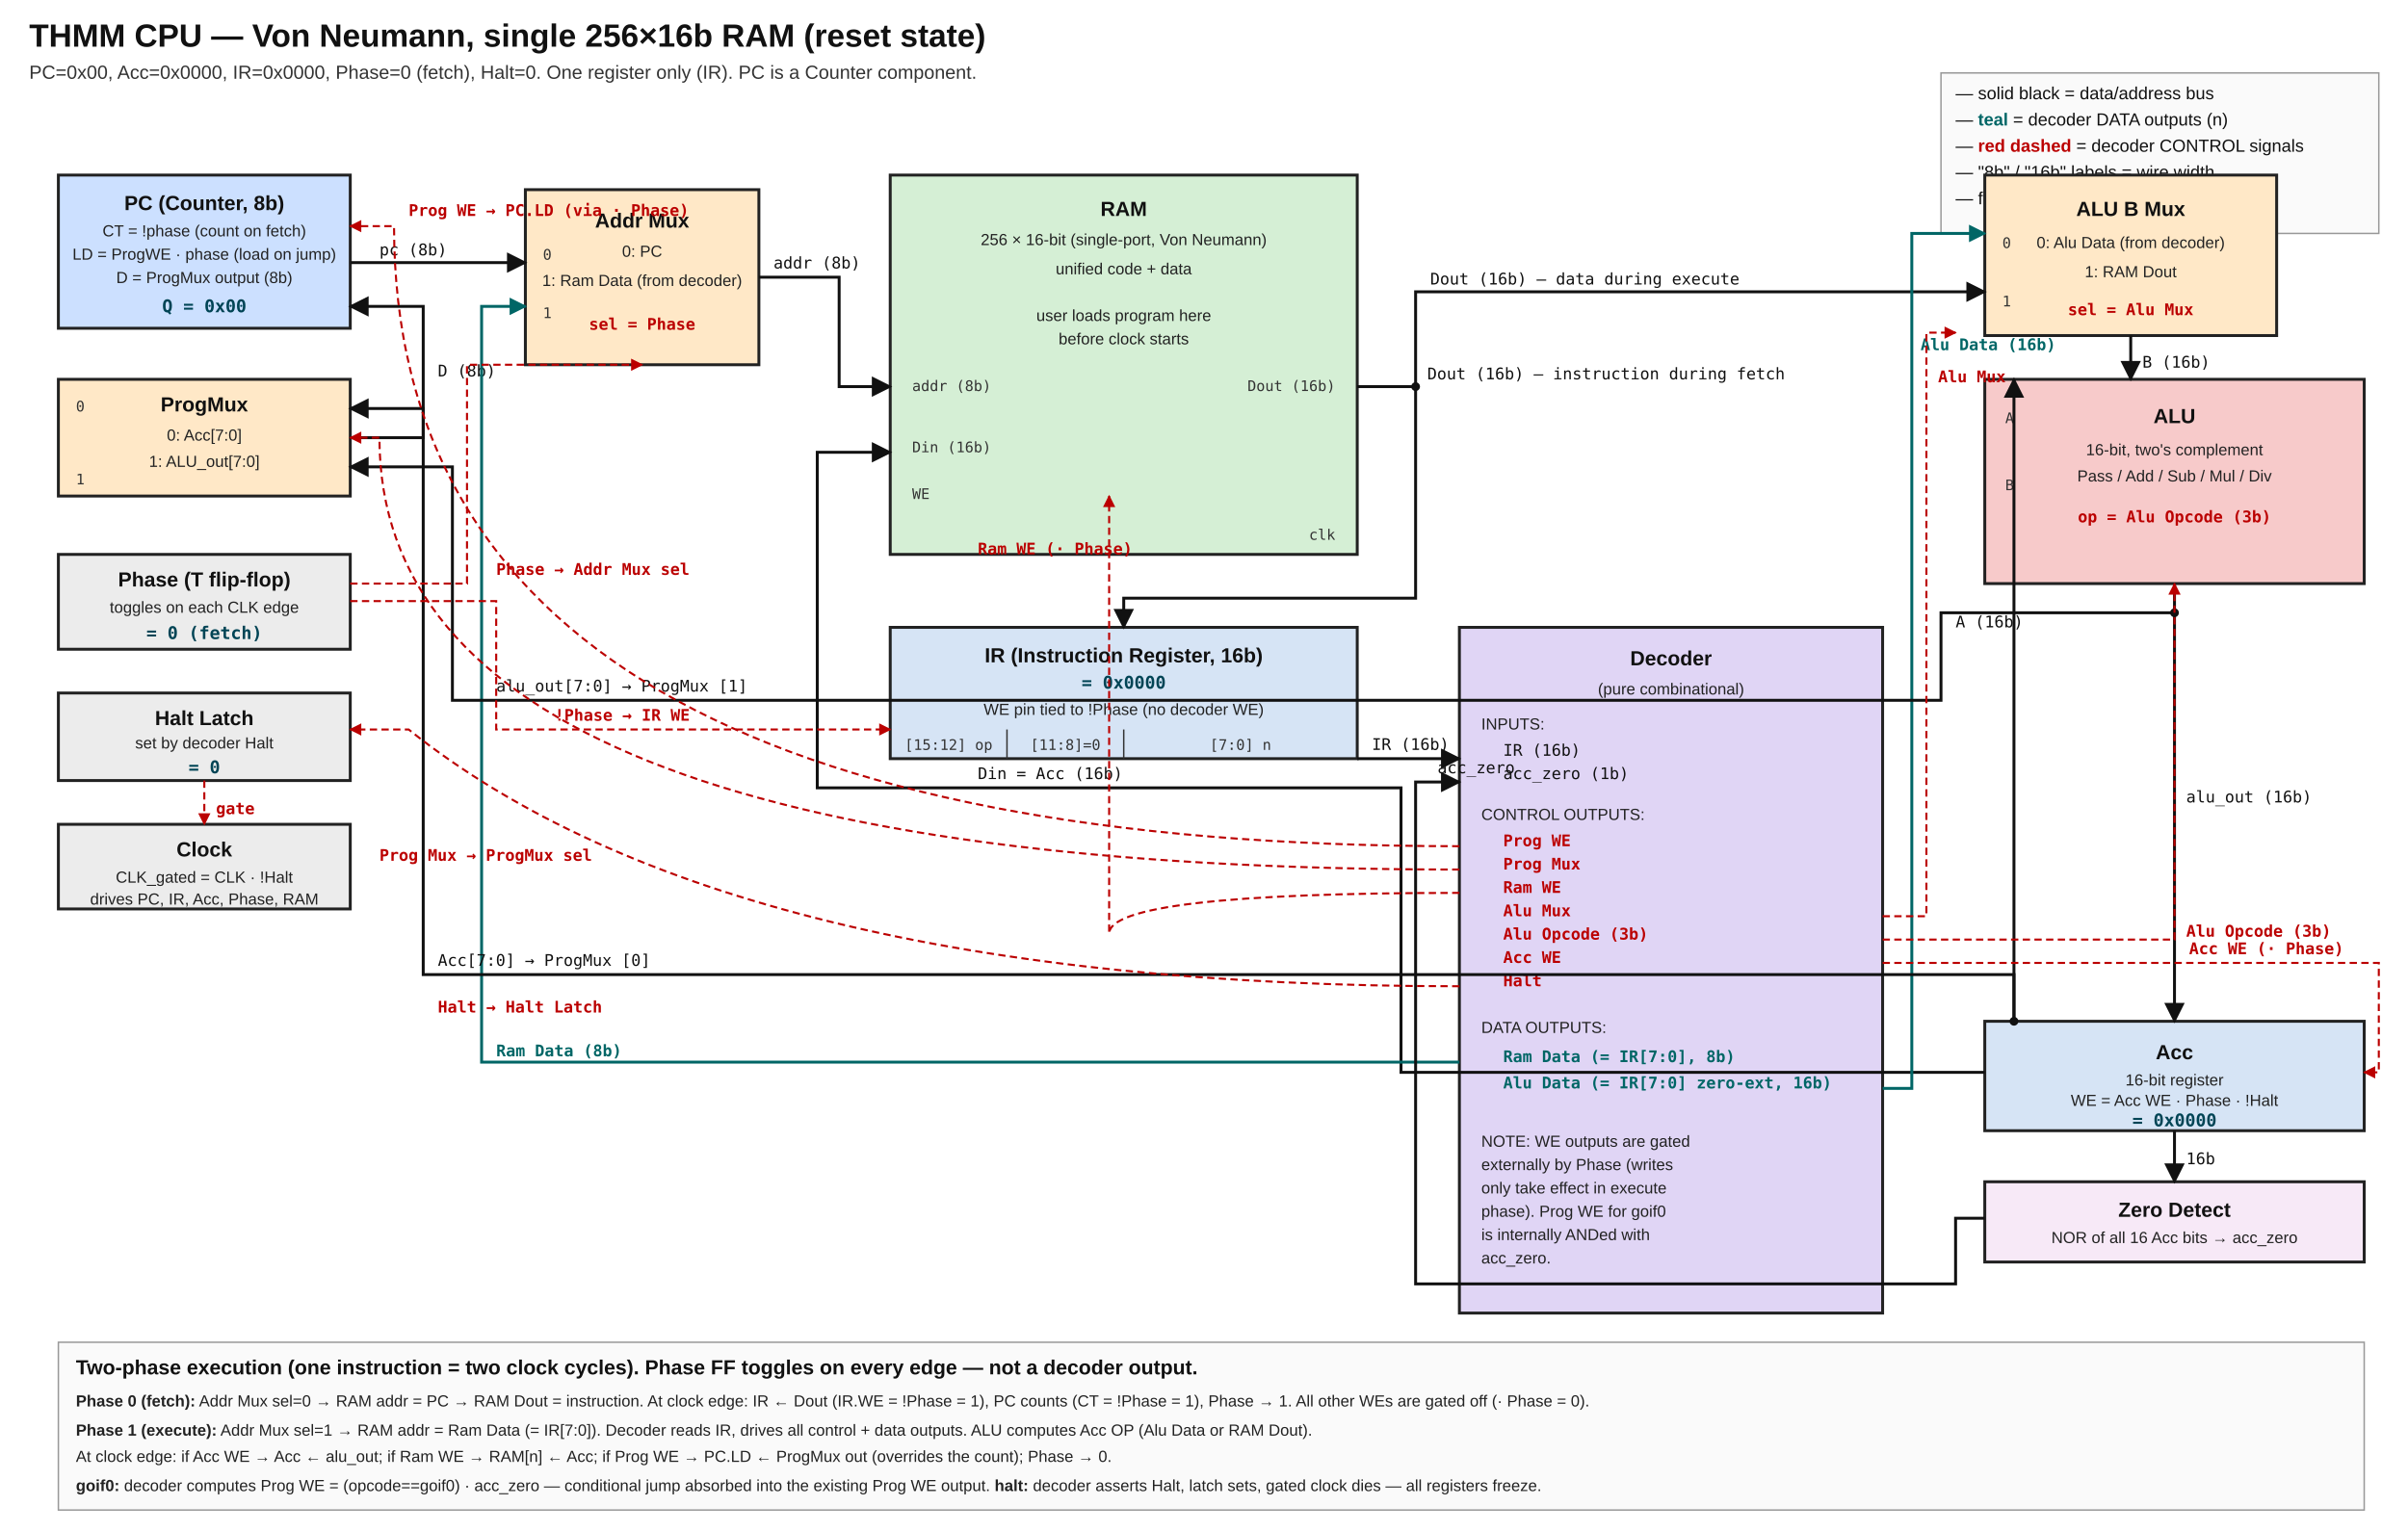
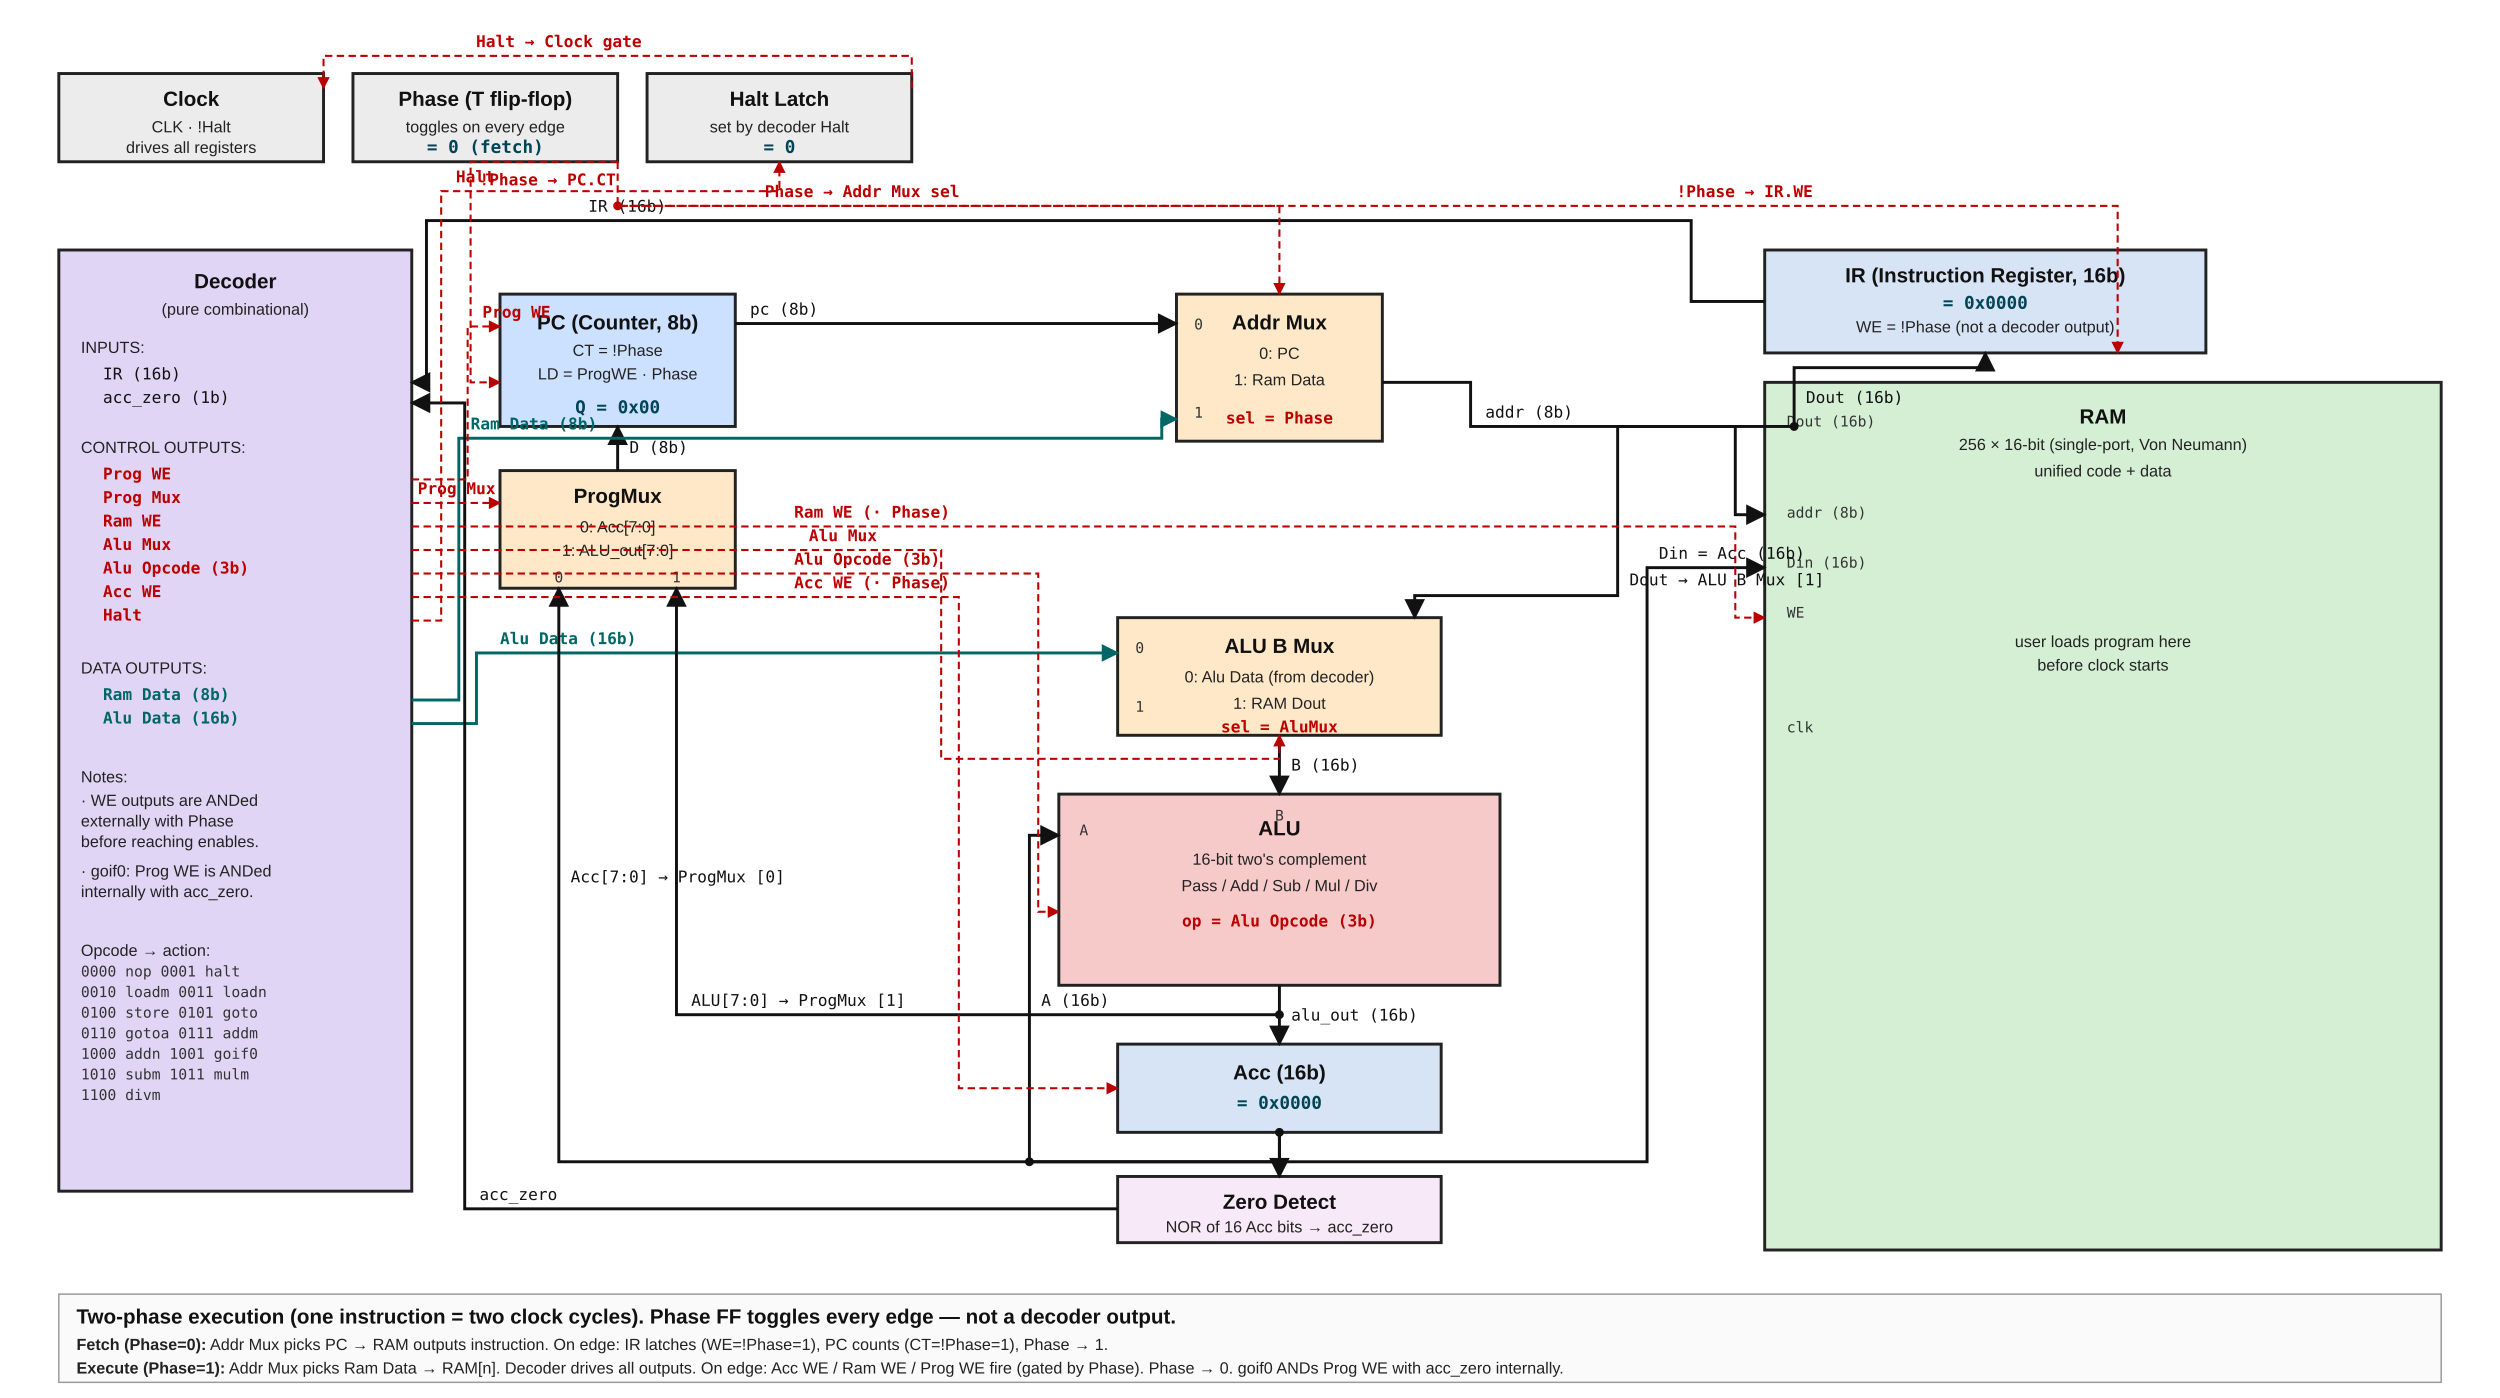
- <svg xmlns="http://www.w3.org/2000/svg" viewBox="0 0 1650 1050" font-family="Segoe UI, Arial, sans-serif">
+ <svg xmlns="http://www.w3.org/2000/svg" viewBox="0 0 1700 950" font-family="Segoe UI, Arial, sans-serif">
  <defs>
    <marker id="arr" viewBox="0 0 10 10" refX="9" refY="5" markerWidth="7" markerHeight="7" orient="auto">
      <path d="M0,0 L10,5 L0,10 z" fill="#111" />
    </marker>
    <marker id="arrc" viewBox="0 0 10 10" refX="9" refY="5" markerWidth="6" markerHeight="6" orient="auto">
      <path d="M0,0 L10,5 L0,10 z" fill="#b00" />
    </marker>
    <marker id="arrd" viewBox="0 0 10 10" refX="9" refY="5" markerWidth="6" markerHeight="6" orient="auto">
      <path d="M0,0 L10,5 L0,10 z" fill="#066" />
    </marker>
  </defs>
  <style>
    .reg  { fill:#d6e4f5; stroke:#222; stroke-width:2; }
    .cnt  { fill:#cce0ff; stroke:#222; stroke-width:2; }
    .mem  { fill:#d5efd5; stroke:#222; stroke-width:2; }
    .mux  { fill:#ffe8c7; stroke:#222; stroke-width:2; }
    .alu  { fill:#f7caca; stroke:#222; stroke-width:2; }
    .dec  { fill:#e0d5f5; stroke:#222; stroke-width:2; }
    .lch  { fill:#ececec; stroke:#222; stroke-width:2; }
    .zd   { fill:#f7e9f7; stroke:#222; stroke-width:2; }
    .data { stroke:#111; stroke-width:2; fill:none; marker-end:url(#arr); }
    .bus  { stroke:#111; stroke-width:2; fill:none; }
    .ctl  { stroke:#b00; stroke-width:1.4; fill:none; marker-end:url(#arrc); stroke-dasharray:5 3; }
    .dec_data { stroke:#066; stroke-width:2; fill:none; marker-end:url(#arrd); }
    .boxt { font-size:14px; font-weight:bold; fill:#111; }
    .sub  { font-size:11px; fill:#222; }
    .val  { font-size:12px; font-weight:bold; fill:#045; font-family:Consolas, monospace; }
    .wl   { font-size:11px; fill:#111; font-family:Consolas, monospace; }
    .cl   { font-size:11px; fill:#b00; font-weight:bold; font-family:Consolas, monospace; }
    .dl   { font-size:11px; fill:#066; font-weight:bold; font-family:Consolas, monospace; }
    .title{ font-size:22px; font-weight:bold; fill:#111; }
    .stit { font-size:13px; fill:#333; }
    .pin  { font-size:10px; fill:#333; font-family:Consolas, monospace; }
-     .legend { font-size:12px; fill:#111; }
  </style>
-   <text x="20" y="32" class="title">THMM CPU — Von Neumann, single 256×16b RAM (reset state)</text>
-   <text x="20" y="54" class="stit">PC=0x00, Acc=0x0000, IR=0x0000, Phase=0 (fetch), Halt=0. One register only (IR). PC is a Counter component.</text>
-   <g transform="translate(1330,50)">
-     <rect x="0" y="0" width="300" height="110" fill="#fafafa" stroke="#999" />
-     <text x="10" y="18" class="legend">— solid black = data/address bus</text>
-     <text x="10" y="36" class="legend">— <tspan fill="#066" font-weight="bold">teal</tspan> = decoder DATA outputs (n)</text>
-     <text x="10" y="54" class="legend">— <tspan fill="#b00" font-weight="bold">red dashed</tspan> = decoder CONTROL signals</text>
-     <text x="10" y="72" class="legend">— "8b" / "16b" labels = wire width</text>
-     <text x="10" y="90" class="legend">— filled dot = wire junction</text>
-   </g>
-   <rect x="40" y="120" width="200" height="105" class="cnt" />
-   <text x="140" y="144" class="boxt" text-anchor="middle">PC  (Counter, 8b)</text>
-   <text x="140" y="162" class="sub" text-anchor="middle">CT = !phase (count on fetch)</text>
-   <text x="140" y="178" class="sub" text-anchor="middle">LD = ProgWE · phase  (load on jump)</text>
-   <text x="140" y="194" class="sub" text-anchor="middle">D  = ProgMux output (8b)</text>
-   <text x="140" y="214" class="val" text-anchor="middle">Q = 0x00</text>
-   <rect x="40" y="260" width="200" height="80" class="mux" />
-   <text x="140" y="282" class="boxt" text-anchor="middle">ProgMux</text>
-   <text x="140" y="302" class="sub" text-anchor="middle">0: Acc[7:0]</text>
-   <text x="140" y="320" class="sub" text-anchor="middle">1: ALU_out[7:0]</text>
-   <text x="52" y="282" class="pin">0</text>
-   <text x="52" y="332" class="pin">1</text>
-   <rect x="40" y="380" width="200" height="65" class="lch" />
-   <text x="140" y="402" class="boxt" text-anchor="middle">Phase (T flip-flop)</text>
-   <text x="140" y="420" class="sub" text-anchor="middle">toggles on each CLK edge</text>
-   <text x="140" y="438" class="val" text-anchor="middle">= 0 (fetch)</text>
-   <rect x="40" y="475" width="200" height="60" class="lch" />
-   <text x="140" y="497" class="boxt" text-anchor="middle">Halt Latch</text>
-   <text x="140" y="513" class="sub" text-anchor="middle">set by decoder Halt</text>
-   <text x="140" y="530" class="val" text-anchor="middle">= 0</text>
-   <rect x="40" y="565" width="200" height="58" class="lch" />
-   <text x="140" y="587" class="boxt" text-anchor="middle">Clock</text>
-   <text x="140" y="605" class="sub" text-anchor="middle">CLK_gated = CLK · !Halt</text>
-   <text x="140" y="620" class="sub" text-anchor="middle">drives PC, IR, Acc, Phase, RAM</text>
-   <rect x="360" y="130" width="160" height="120" class="mux" />
-   <text x="440" y="156" class="boxt" text-anchor="middle">Addr Mux</text>
-   <text x="440" y="176" class="sub" text-anchor="middle">0: PC</text>
-   <text x="440" y="196" class="sub" text-anchor="middle">1: Ram Data (from decoder)</text>
-   <text x="440" y="226" class="cl" text-anchor="middle">sel = Phase</text>
-   <text x="372" y="178" class="pin">0</text>
-   <text x="372" y="218" class="pin">1</text>
-   <rect x="610" y="120" width="320" height="260" class="mem" />
-   <text x="770" y="148" class="boxt" text-anchor="middle">RAM</text>
-   <text x="770" y="168" class="sub" text-anchor="middle">256 × 16-bit  (single-port, Von Neumann)</text>
-   <text x="770" y="188" class="sub" text-anchor="middle">unified code + data</text>
-   <text x="770" y="220" class="sub" text-anchor="middle">user loads program here</text>
-   <text x="770" y="236" class="sub" text-anchor="middle">before clock starts</text>
-   <text x="625" y="268" class="pin">addr (8b)</text>
-   <text x="625" y="310" class="pin">Din (16b)</text>
-   <text x="625" y="342" class="pin">WE</text>
-   <text x="915" y="268" class="pin" text-anchor="end">Dout (16b)</text>
-   <text x="915" y="370" class="pin" text-anchor="end">clk</text>
-   <rect x="610" y="430" width="320" height="90" class="reg" />
-   <text x="770" y="454" class="boxt" text-anchor="middle">IR  (Instruction Register, 16b)</text>
-   <text x="770" y="472" class="val" text-anchor="middle">= 0x0000</text>
-   <text x="770" y="490" class="sub" text-anchor="middle">WE pin tied to !Phase (no decoder WE)</text>
-   <line x1="690" y1="500" x2="690" y2="520" stroke="#333" />
-   <line x1="770" y1="500" x2="770" y2="520" stroke="#333" />
-   <text x="650" y="514" class="pin" text-anchor="middle">[15:12] op</text>
-   <text x="730" y="514" class="pin" text-anchor="middle">[11:8]=0</text>
-   <text x="850" y="514" class="pin" text-anchor="middle">[7:0] n</text>
-   <rect x="1000" y="430" width="290" height="470" class="dec" />
-   <text x="1145" y="456" class="boxt" text-anchor="middle">Decoder</text>
-   <text x="1145" y="476" class="sub" text-anchor="middle">(pure combinational)</text>
-   <text x="1015" y="500" class="sub">INPUTS:</text>
-   <text x="1030" y="518" class="wl">  IR (16b)</text>
-   <text x="1030" y="534" class="wl">  acc_zero (1b)</text>
-   <text x="1015" y="562" class="sub">CONTROL OUTPUTS:</text>
-   <text x="1030" y="580" class="cl">  Prog WE</text>
-   <text x="1030" y="596" class="cl">  Prog Mux</text>
-   <text x="1030" y="612" class="cl">  Ram WE</text>
-   <text x="1030" y="628" class="cl">  Alu Mux</text>
-   <text x="1030" y="644" class="cl">  Alu Opcode (3b)</text>
-   <text x="1030" y="660" class="cl">  Acc WE</text>
-   <text x="1030" y="676" class="cl">  Halt</text>
-   <text x="1015" y="708" class="sub">DATA OUTPUTS:</text>
-   <text x="1030" y="728" class="dl">  Ram Data  (= IR[7:0], 8b)</text>
-   <text x="1030" y="746" class="dl">  Alu Data  (= IR[7:0] zero-ext, 16b)</text>
-   <text x="1015" y="786" class="sub">NOTE: WE outputs are gated</text>
-   <text x="1015" y="802" class="sub">externally by Phase (writes</text>
-   <text x="1015" y="818" class="sub">only take effect in execute</text>
-   <text x="1015" y="834" class="sub">phase).  Prog WE for goif0</text>
-   <text x="1015" y="850" class="sub">is internally ANDed with</text>
-   <text x="1015" y="866" class="sub">acc_zero.</text>
-   <rect x="1360" y="120" width="200" height="110" class="mux" />
-   <text x="1460" y="148" class="boxt" text-anchor="middle">ALU B Mux</text>
-   <text x="1460" y="170" class="sub" text-anchor="middle">0: Alu Data (from decoder)</text>
-   <text x="1460" y="190" class="sub" text-anchor="middle">1: RAM Dout</text>
-   <text x="1460" y="216" class="cl" text-anchor="middle">sel = Alu Mux</text>
-   <text x="1372" y="170" class="pin">0</text>
-   <text x="1372" y="210" class="pin">1</text>
-   <rect x="1360" y="260" width="260" height="140" class="alu" />
-   <text x="1490" y="290" class="boxt" text-anchor="middle">ALU</text>
-   <text x="1490" y="312" class="sub" text-anchor="middle">16-bit, two's complement</text>
-   <text x="1490" y="330" class="sub" text-anchor="middle">Pass / Add / Sub / Mul / Div</text>
-   <text x="1490" y="358" class="cl" text-anchor="middle">op = Alu Opcode (3b)</text>
-   <text x="1374" y="290" class="pin">A</text>
-   <text x="1374" y="336" class="pin">B</text>
-   <rect x="1360" y="700" width="260" height="75" class="reg" />
-   <text x="1490" y="726" class="boxt" text-anchor="middle">Acc</text>
-   <text x="1490" y="744" class="sub" text-anchor="middle">16-bit register</text>
-   <text x="1490" y="758" class="sub" text-anchor="middle">WE = Acc WE · Phase · !Halt</text>
-   <text x="1490" y="772" class="val" text-anchor="middle">= 0x0000</text>
-   <rect x="1360" y="810" width="260" height="55" class="zd" />
-   <text x="1490" y="834" class="boxt" text-anchor="middle">Zero Detect</text>
-   <text x="1490" y="852" class="sub" text-anchor="middle">NOR of all 16 Acc bits  →  acc_zero</text>
-   <path class="data" d="M 240 180 L 360 180" />
-   <text x="260" y="175" class="wl">pc (8b)</text>
-   <path class="data" d="M 240 300 L 290 300 L 290 210 L 240 210" />
-   <text x="300" y="258" class="wl">D (8b)</text>
-   <path class="data" d="M 520 190 L 575 190 L 575 265 L 610 265" />
-   <text x="530" y="184" class="wl">addr (8b)</text>
-   <path class="data" d="M 1360 735 L 960 735 L 960 540 L 560 540 L 560 310 L 610 310" />
-   <text x="670" y="534" class="wl">Din = Acc (16b)</text>
-   <path class="data" d="M 930 265 L 970 265 L 970 410 L 770 410 L 770 430" />
-   <text x="978" y="260" class="wl">Dout (16b) — instruction during fetch</text>
-   <circle cx="970" cy="265" r="3" fill="#111" />
-   <path class="data" d="M 970 265 L 970 200 L 1360 200" />
-   <text x="980" y="195" class="wl">Dout (16b) — data during execute</text>
-   <path class="data" d="M 930 520 L 1000 520" />
-   <text x="940" y="514" class="wl">IR (16b)</text>
-   <path class="dec_data" d="M 1000 728 L 330 728 L 330 210 L 360 210" />
-   <text x="340" y="724" class="dl">Ram Data (8b)</text>
-   <path class="dec_data" d="M 1290 746 L 1310 746 L 1310 160 L 1360 160" />
-   <text x="1316" y="240" class="dl">Alu Data (16b)</text>
-   <path class="data" d="M 1460 230 L 1460 260" />
-   <text x="1468" y="252" class="wl">B (16b)</text>
-   <path class="data" d="M 1380 700 L 1380 272 L 1380 260" />
-   <text x="1340" y="430" class="wl">A (16b)</text>
-   <path class="data" d="M 1490 400 L 1490 700" />
-   <text x="1498" y="550" class="wl">alu_out (16b)</text>
-   <circle cx="1490" cy="420" r="3" fill="#111" />
-   <path class="data" d="M 1490 420 L 1330 420 L 1330 480 L 310 480 L 310 320 L 240 320" />
-   <text x="340" y="474" class="wl">alu_out[7:0] → ProgMux [1]</text>
-   <circle cx="1380" cy="700" r="3" fill="#111" />
-   <path class="data" d="M 1380 700 L 1380 668 L 290 668 L 290 280 L 240 280" />
-   <text x="300" y="662" class="wl">Acc[7:0] → ProgMux [0]</text>
-   <path class="data" d="M 1490 775 L 1490 810" />
-   <text x="1498" y="798" class="wl">16b</text>
-   <path class="data" d="M 1360 835 L 1340 835 L 1340 880 L 970 880 L 970 536 L 1000 536" />
-   <text x="985" y="530" class="wl">acc_zero</text>
-   <path class="ctl" d="M 1000 580 Q 270 580 270 155 L 240 155" />
-   <text x="280" y="148" class="cl">Prog WE → PC.LD  (via · Phase)</text>
-   <path class="ctl" d="M 1000 596 Q 260 596 260 300 L 240 300" />
-   <text x="260" y="590" class="cl">Prog Mux → ProgMux sel</text>
-   <path class="ctl" d="M 1000 612 Q 760 612 760 640 L 760 340" stroke-dasharray="5 3" />
-   <text x="670" y="380" class="cl">Ram WE (· Phase)</text>
-   <path class="ctl" d="M 1290 628 L 1320 628 L 1320 228 L 1340 228" />
-   <text x="1328" y="262" class="cl">Alu Mux</text>
-   <path class="ctl" d="M 1290 644 L 1490 644 L 1490 400" />
-   <text x="1498" y="642" class="cl">Alu Opcode (3b)</text>
-   <path class="ctl" d="M 1290 660 L 1630 660 L 1630 735 L 1620 735" />
-   <text x="1500" y="654" class="cl">Acc WE (· Phase)</text>
-   <path class="ctl" d="M 1000 676 Q 500 676 280 500 L 240 500" />
-   <text x="300" y="694" class="cl">Halt → Halt Latch</text>
-   <path class="ctl" d="M 240 400 L 320 400 L 320 250 L 440 250" />
-   <text x="340" y="394" class="cl">Phase → Addr Mux sel</text>
-   <path class="ctl" d="M 240 412 L 340 412 L 340 500 L 610 500" />
-   <text x="380" y="494" class="cl">!Phase → IR WE</text>
-   <path class="ctl" d="M 140 535 L 140 565" />
-   <text x="148" y="558" class="cl">gate</text>
-   <g transform="translate(40,920)">
-     <rect x="0" y="0" width="1580" height="115" fill="#fafafa" stroke="#999" />
-     <text x="12" y="22" class="boxt">Two-phase execution (one instruction = two clock cycles). Phase FF toggles on every edge — not a decoder output.</text>
-     <text x="12" y="44" class="sub">
-       <tspan font-weight="bold">Phase 0 (fetch):</tspan>  Addr Mux sel=0 → RAM addr = PC → RAM Dout = instruction.  At clock edge: IR ← Dout (IR.WE = !Phase = 1), PC counts (CT = !Phase = 1), Phase → 1.  All other WEs are gated off (· Phase = 0).</text>
-     <text x="12" y="64" class="sub">
-       <tspan font-weight="bold">Phase 1 (execute):</tspan>  Addr Mux sel=1 → RAM addr = Ram Data (= IR[7:0]).  Decoder reads IR, drives all control + data outputs.  ALU computes Acc OP (Alu Data or RAM Dout).</text>
-     <text x="12" y="82" class="sub">                   At clock edge: if Acc WE → Acc ← alu_out; if Ram WE → RAM[n] ← Acc; if Prog WE → PC.LD ← ProgMux out (overrides the count); Phase → 0.</text>
-     <text x="12" y="102" class="sub">
-       <tspan font-weight="bold">goif0:</tspan>  decoder computes Prog WE = (opcode==goif0) · acc_zero — conditional jump absorbed into the existing Prog WE output.  <tspan font-weight="bold">halt:</tspan>  decoder asserts Halt, latch sets, gated clock dies — all registers freeze.</text>
+   <rect x="40" y="50" width="180" height="60" class="lch" />
+   <text x="130" y="72" class="boxt" text-anchor="middle">Clock</text>
+   <text x="130" y="90" class="sub" text-anchor="middle">CLK · !Halt</text>
+   <text x="130" y="104" class="sub" text-anchor="middle">drives all registers</text>
+   <rect x="240" y="50" width="180" height="60" class="lch" />
+   <text x="330" y="72" class="boxt" text-anchor="middle">Phase  (T flip-flop)</text>
+   <text x="330" y="90" class="sub" text-anchor="middle">toggles on every edge</text>
+   <text x="330" y="104" class="val" text-anchor="middle">= 0 (fetch)</text>
+   <rect x="440" y="50" width="180" height="60" class="lch" />
+   <text x="530" y="72" class="boxt" text-anchor="middle">Halt Latch</text>
+   <text x="530" y="90" class="sub" text-anchor="middle">set by decoder Halt</text>
+   <text x="530" y="104" class="val" text-anchor="middle">= 0</text>
+   <path class="ctl" d="M 620 60 L 620 38 L 220 38 L 220 60" />
+   <text x="380" y="32" class="cl" text-anchor="middle">Halt → Clock gate</text>
+   <rect x="40" y="170" width="240" height="640" class="dec" />
+   <text x="160" y="196" class="boxt" text-anchor="middle">Decoder</text>
+   <text x="160" y="214" class="sub" text-anchor="middle">(pure combinational)</text>
+   <text x="55" y="240" class="sub">INPUTS:</text>
+   <text x="70" y="258" class="wl">  IR (16b)</text>
+   <text x="70" y="274" class="wl">  acc_zero (1b)</text>
+   <text x="55" y="308" class="sub">CONTROL OUTPUTS:</text>
+   <text x="70" y="326" class="cl">  Prog WE</text>
+   <text x="70" y="342" class="cl">  Prog Mux</text>
+   <text x="70" y="358" class="cl">  Ram WE</text>
+   <text x="70" y="374" class="cl">  Alu Mux</text>
+   <text x="70" y="390" class="cl">  Alu Opcode (3b)</text>
+   <text x="70" y="406" class="cl">  Acc WE</text>
+   <text x="70" y="422" class="cl">  Halt</text>
+   <text x="55" y="458" class="sub">DATA OUTPUTS:</text>
+   <text x="70" y="476" class="dl">  Ram Data  (8b)</text>
+   <text x="70" y="492" class="dl">  Alu Data  (16b)</text>
+   <text x="55" y="532" class="sub">Notes:</text>
+   <text x="55" y="548" class="sub">· WE outputs are ANDed</text>
+   <text x="55" y="562" class="sub">  externally with Phase</text>
+   <text x="55" y="576" class="sub">  before reaching enables.</text>
+   <text x="55" y="596" class="sub">· goif0: Prog WE is ANDed</text>
+   <text x="55" y="610" class="sub">  internally with acc_zero.</text>
+   <text x="55" y="650" class="sub">Opcode → action:</text>
+   <text x="55" y="664" class="pin">0000 nop   0001 halt</text>
+   <text x="55" y="678" class="pin">0010 loadm 0011 loadn</text>
+   <text x="55" y="692" class="pin">0100 store 0101 goto</text>
+   <text x="55" y="706" class="pin">0110 gotoa 0111 addm</text>
+   <text x="55" y="720" class="pin">1000 addn  1001 goif0</text>
+   <text x="55" y="734" class="pin">1010 subm  1011 mulm</text>
+   <text x="55" y="748" class="pin">1100 divm</text>
+   <rect x="1200" y="260" width="460" height="590" class="mem" />
+   <text x="1430" y="288" class="boxt" text-anchor="middle">RAM</text>
+   <text x="1430" y="306" class="sub" text-anchor="middle">256 × 16-bit  (single-port, Von Neumann)</text>
+   <text x="1430" y="324" class="sub" text-anchor="middle">unified code + data</text>
+   <text x="1430" y="440" class="sub" text-anchor="middle">user loads program here</text>
+   <text x="1430" y="456" class="sub" text-anchor="middle">before clock starts</text>
+   <text x="1215" y="352" class="pin">addr (8b)</text>
+   <text x="1215" y="386" class="pin">Din (16b)</text>
+   <text x="1215" y="420" class="pin">WE</text>
+   <text x="1215" y="290" class="pin">Dout (16b)</text>
+   <text x="1215" y="498" class="pin">clk</text>
+   <rect x="1200" y="170" width="300" height="70" class="reg" />
+   <text x="1350" y="192" class="boxt" text-anchor="middle">IR  (Instruction Register, 16b)</text>
+   <text x="1350" y="210" class="val" text-anchor="middle">= 0x0000</text>
+   <text x="1350" y="226" class="sub" text-anchor="middle">WE = !Phase (not a decoder output)</text>
+   <rect x="340" y="200" width="160" height="90" class="cnt" />
+   <text x="420" y="224" class="boxt" text-anchor="middle">PC  (Counter, 8b)</text>
+   <text x="420" y="242" class="sub" text-anchor="middle">CT = !Phase</text>
+   <text x="420" y="258" class="sub" text-anchor="middle">LD = ProgWE · Phase</text>
+   <text x="420" y="281" class="val" text-anchor="middle">Q = 0x00</text>
+   <rect x="340" y="320" width="160" height="80" class="mux" />
+   <text x="420" y="342" class="boxt" text-anchor="middle">ProgMux</text>
+   <text x="420" y="362" class="sub" text-anchor="middle">0: Acc[7:0]</text>
+   <text x="420" y="378" class="sub" text-anchor="middle">1: ALU_out[7:0]</text>
+   <text x="380" y="396" class="pin" text-anchor="middle">0</text>
+   <text x="460" y="396" class="pin" text-anchor="middle">1</text>
+   <rect x="800" y="200" width="140" height="100" class="mux" />
+   <text x="870" y="224" class="boxt" text-anchor="middle">Addr Mux</text>
+   <text x="870" y="244" class="sub" text-anchor="middle">0: PC</text>
+   <text x="870" y="262" class="sub" text-anchor="middle">1: Ram Data</text>
+   <text x="870" y="288" class="cl" text-anchor="middle">sel = Phase</text>
+   <text x="812" y="224" class="pin">0</text>
+   <text x="812" y="284" class="pin">1</text>
+   <rect x="760" y="420" width="220" height="80" class="mux" />
+   <text x="870" y="444" class="boxt" text-anchor="middle">ALU B Mux</text>
+   <text x="870" y="464" class="sub" text-anchor="middle">0: Alu Data (from decoder)</text>
+   <text x="870" y="482" class="sub" text-anchor="middle">1: RAM Dout</text>
+   <text x="772" y="444" class="pin">0</text>
+   <text x="772" y="484" class="pin">1</text>
+   <text x="870" y="514" class="cl" text-anchor="middle" transform="translate(0,-16)">sel = AluMux</text>
+   <rect x="720" y="540" width="300" height="130" class="alu" />
+   <text x="870" y="568" class="boxt" text-anchor="middle">ALU</text>
+   <text x="870" y="588" class="sub" text-anchor="middle">16-bit two's complement</text>
+   <text x="870" y="606" class="sub" text-anchor="middle">Pass / Add / Sub / Mul / Div</text>
+   <text x="870" y="630" class="cl" text-anchor="middle">op = Alu Opcode (3b)</text>
+   <text x="734" y="568" class="pin">A</text>
+   <text x="870" y="558" class="pin" text-anchor="middle">B</text>
+   <rect x="760" y="710" width="220" height="60" class="reg" />
+   <text x="870" y="734" class="boxt" text-anchor="middle">Acc  (16b)</text>
+   <text x="870" y="754" class="val" text-anchor="middle">= 0x0000</text>
+   <rect x="760" y="800" width="220" height="45" class="zd" />
+   <text x="870" y="822" class="boxt" text-anchor="middle">Zero Detect</text>
+   <text x="870" y="838" class="sub" text-anchor="middle">NOR of 16 Acc bits → acc_zero</text>
+   <path class="data" d="M 500 220 L 800 220" />
+   <text x="510" y="214" class="wl">pc (8b)</text>
+   <path class="data" d="M 420 320 L 420 290" />
+   <text x="428" y="308" class="wl">D (8b)</text>
+   <path class="data" d="M 940 260 L 1000 260 L 1000 290 L 1180 290 L 1180 350 L 1200 350" />
+   <text x="1010" y="284" class="wl">addr (8b)</text>
+   <path class="data" d="M 1220 290 L 1220 250 L 1350 250 L 1350 240" />
+   <text x="1228" y="274" class="wl">Dout (16b)</text>
+   <circle cx="1220" cy="290" r="3" fill="#111" />
+   <path class="data" d="M 1220 290 L 1100 290 L 1100 405 L 962 405 L 962 420" />
+   <text x="1108" y="398" class="wl">Dout → ALU B Mux [1]</text>
+   <path class="data" d="M 1200 205 L 1150 205 L 1150 150 L 290 150 L 290 260 L 280 260" />
+   <text x="400" y="144" class="wl">IR (16b)</text>
+   <path class="dec_data" d="M 280 476 L 312 476 L 312 298 L 790 298 L 790 285 L 800 285" />
+   <text x="320" y="292" class="dl">Ram Data (8b)</text>
+   <path class="dec_data" d="M 280 492 L 324 492 L 324 444 L 760 444" />
+   <text x="340" y="438" class="dl">Alu Data (16b)</text>
+   <path class="data" d="M 870 500 L 870 540" />
+   <text x="878" y="524" class="wl">B (16b)</text>
+   <path class="data" d="M 870 670 L 870 710" />
+   <text x="878" y="694" class="wl">alu_out (16b)</text>
+   <circle cx="870" cy="770" r="3" fill="#111" />
+   <path class="data" d="M 870 770 L 870 790 L 700 790 L 700 568 L 720 568" />
+   <text x="708" y="684" class="wl">A (16b)</text>
+   <path class="data" d="M 870 770 L 870 800" />
+   <path class="data" d="M 760 822 L 316 822 L 316 274 L 280 274" />
+   <text x="326" y="816" class="wl">acc_zero</text>
+   <circle cx="700" cy="790" r="3" fill="#111" />
+   <path class="data" d="M 700 790 L 380 790 L 380 410 L 380 400" />
+   <text x="388" y="600" class="wl">Acc[7:0] → ProgMux [0]</text>
+   <circle cx="870" cy="690" r="3" fill="#111" />
+   <path class="data" d="M 870 690 L 460 690 L 460 400" />
+   <text x="470" y="684" class="wl">ALU[7:0] → ProgMux [1]</text>
+   <path class="data" d="M 700 790 L 1120 790 L 1120 386 L 1200 386" />
+   <text x="1128" y="380" class="wl">Din = Acc (16b)</text>
+   <path class="ctl" d="M 280 326 L 318 326 L 318 222 L 340 222" />
+   <text x="328" y="216" class="cl">Prog WE</text>
+   <path class="ctl" d="M 280 342 L 340 342" />
+   <text x="284" y="336" class="cl">Prog Mux</text>
+   <path class="ctl" d="M 280 358 L 1180 358 L 1180 420 L 1200 420" />
+   <text x="540" y="352" class="cl">Ram WE (· Phase)</text>
+   <path class="ctl" d="M 280 374 L 640 374 L 640 516 L 870 516 L 870 500" />
+   <text x="550" y="368" class="cl">Alu Mux</text>
+   <path class="ctl" d="M 280 390 L 706 390 L 706 620 L 720 620" />
+   <text x="540" y="384" class="cl">Alu Opcode (3b)</text>
+   <path class="ctl" d="M 280 406 L 652 406 L 652 740 L 760 740" />
+   <text x="540" y="400" class="cl">Acc WE (· Phase)</text>
+   <path class="ctl" d="M 280 422 L 300 422 L 300 130 L 530 130 L 530 110" />
+   <text x="310" y="124" class="cl">Halt</text>
+   <path class="ctl" d="M 420 110 L 420 140 L 870 140 L 870 200" />
+   <text x="520" y="134" class="cl">Phase → Addr Mux sel</text>
+   <circle cx="420" cy="140" r="3" fill="#b00" />
+   <path class="ctl" d="M 420 140 L 1440 140 L 1440 240" />
+   <text x="1140" y="134" class="cl">!Phase → IR.WE</text>
+   <path class="ctl" d="M 420 110 L 320 110 L 320 260 L 340 260" />
+   <text x="326" y="126" class="cl">!Phase → PC.CT</text>
+   <g transform="translate(40,880)">
+     <rect x="0" y="0" width="1620" height="60" fill="#fafafa" stroke="#999" />
+     <text x="12" y="20" class="boxt">Two-phase execution (one instruction = two clock cycles). Phase FF toggles every edge — not a decoder output.</text>
+     <text x="12" y="38" class="sub">
+       <tspan font-weight="bold">Fetch (Phase=0):</tspan>  Addr Mux picks PC → RAM outputs instruction. On edge: IR latches (WE=!Phase=1), PC counts (CT=!Phase=1), Phase → 1.</text>
+     <text x="12" y="54" class="sub">
+       <tspan font-weight="bold">Execute (Phase=1):</tspan>  Addr Mux picks Ram Data → RAM[n]. Decoder drives all outputs. On edge: Acc WE / Ram WE / Prog WE fire (gated by Phase). Phase → 0. goif0 ANDs Prog WE with acc_zero internally.</text>
  </g>
</svg>
